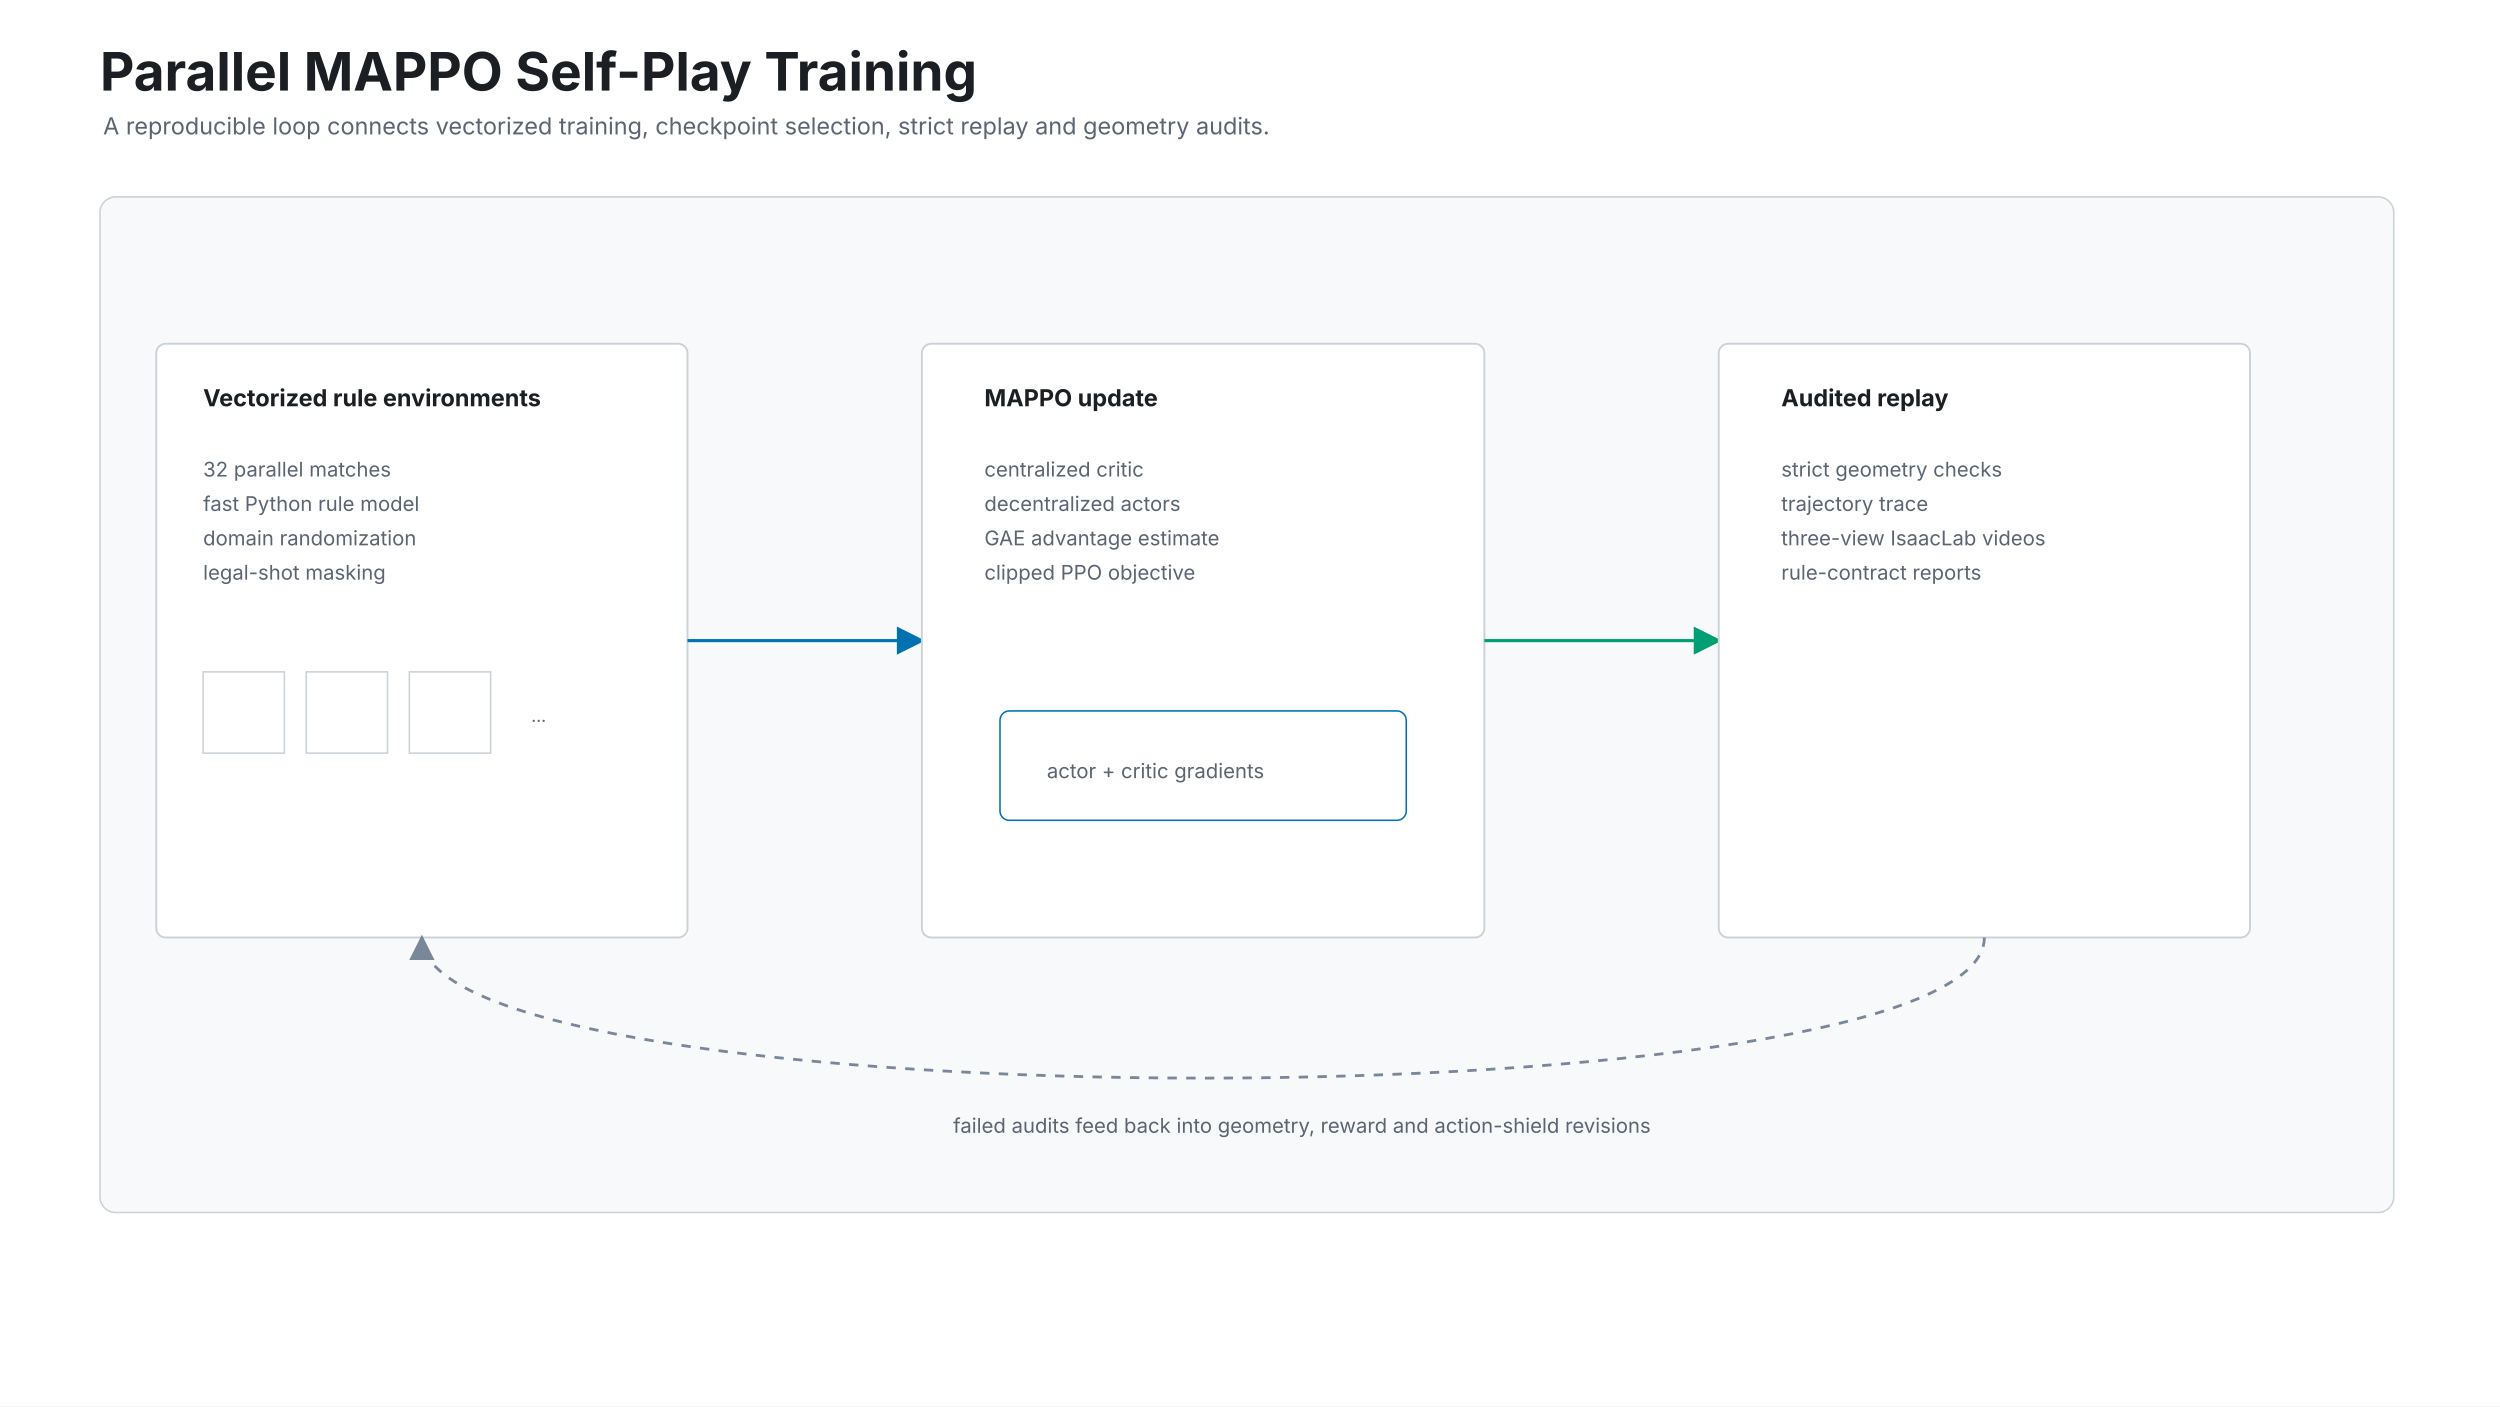
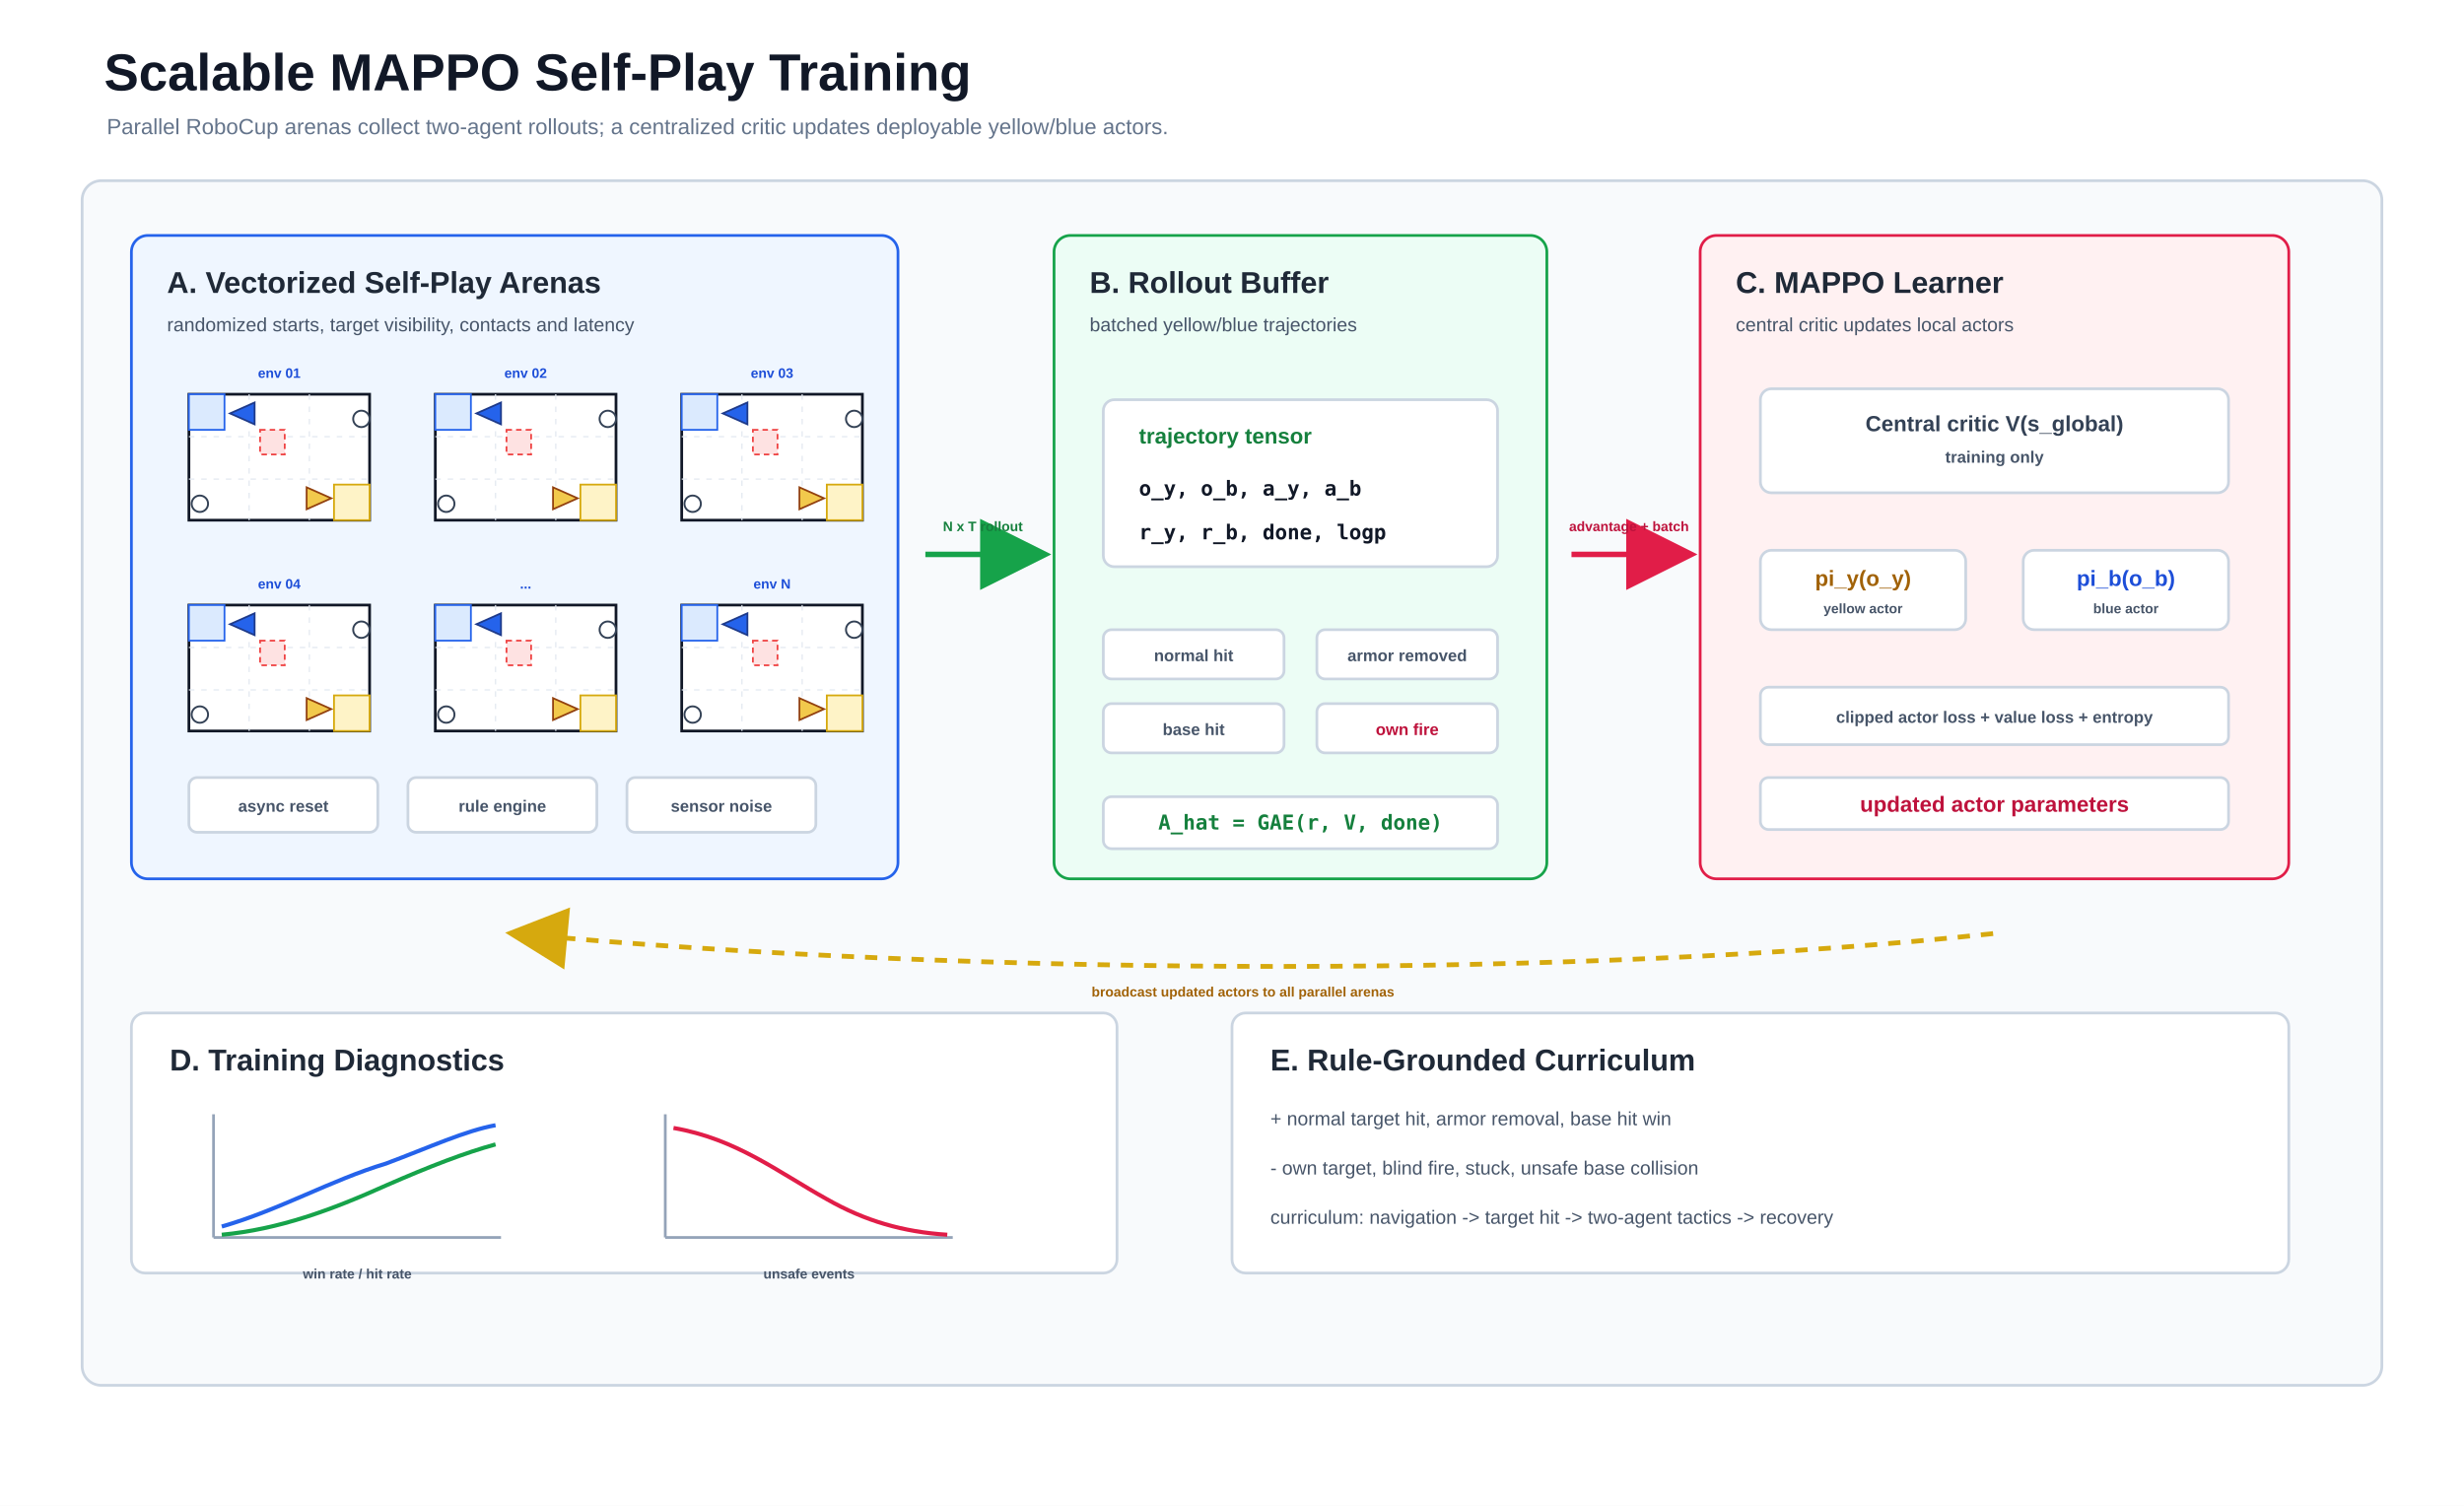
- <svg xmlns="http://www.w3.org/2000/svg" width="1600" height="900" viewBox="0 0 1600 900">
+ <svg xmlns="http://www.w3.org/2000/svg" width="1800" height="1100" viewBox="0 0 1800 1100">
  <defs>
-     <marker id="arrowGray" markerWidth="9" markerHeight="9" refX="8" refY="4.5" orient="auto">
-       <path d="M0 0 L9 4.5 L0 9 Z" fill="#7A869A" />
+     <style>
+       .bg{fill:#fff}.title{font:700 38px Arial,Inter,sans-serif;fill:#111827}.sub{font:500 16px Arial,Inter,sans-serif;fill:#64748b}
+       .panel{fill:#f8fafc;stroke:#cbd5e1;stroke-width:2}.sim{fill:#eff6ff;stroke:#2563eb;stroke-width:2}.buffer{fill:#ecfdf5;stroke:#16a34a;stroke-width:2}.learn{fill:#fff1f2;stroke:#e11d48;stroke-width:2}.card{fill:#fff;stroke:#cbd5e1;stroke-width:2}.policy{fill:#fffbeb;stroke:#d6a90e;stroke-width:2}
+       .h{font:700 22px Arial,Inter,sans-serif;fill:#1f2937}.mh{font:700 16px Arial,Inter,sans-serif;fill:#334155}.txt{font:500 14px Arial,Inter,sans-serif;fill:#475569}.small{font:600 12px Arial,Inter,sans-serif;fill:#475569}.tiny{font:700 10px Arial,Inter,sans-serif;fill:#475569}.eq{font:600 15px Consolas,Menlo,monospace;fill:#111827}
+       .arena{fill:#fff;stroke:#111827;stroke-width:2}.grid{stroke:#e2e8f0;stroke-width:.9;stroke-dasharray:4 5}.obs{fill:#fee2e2;stroke:#ef4444;stroke-width:1.3;stroke-dasharray:4 3}.robotY{fill:#f2c94c;stroke:#92400e;stroke-width:1.3}.robotB{fill:#2563eb;stroke:#1e3a8a;stroke-width:1.3}.target{fill:#fff;stroke:#334155;stroke-width:1.4}
+       .arrow{fill:none;stroke:#64748b;stroke-width:3;marker-end:url(#ad)}.arrowB{fill:none;stroke:#2563eb;stroke-width:4;marker-end:url(#ab)}.arrowG{fill:none;stroke:#16a34a;stroke-width:4;marker-end:url(#ag)}.arrowR{fill:none;stroke:#e11d48;stroke-width:4;marker-end:url(#ar)}.arrowY{fill:none;stroke:#d6a90e;stroke-width:3.5;marker-end:url(#ay)}.dash{stroke-dasharray:9 8}.blue{fill:#1d4ed8}.green{fill:#15803d}.red{fill:#be123c}.yellow{fill:#a16207}
+     </style>
+     <marker id="ad" markerWidth="12" markerHeight="12" refX="10" refY="6" orient="auto">
+       <path d="M0 0 L12 6 L0 12 Z" fill="#64748b" />
    </marker>
-     <marker id="arrowBlue" markerWidth="9" markerHeight="9" refX="8" refY="4.5" orient="auto">
-       <path d="M0 0 L9 4.5 L0 9 Z" fill="#0072B2" />
+     <marker id="ab" markerWidth="13" markerHeight="13" refX="11" refY="6.5" orient="auto">
+       <path d="M0 0 L13 6.5 L0 13 Z" fill="#2563eb" />
    </marker>
-     <marker id="arrowGreen" markerWidth="9" markerHeight="9" refX="8" refY="4.5" orient="auto">
-       <path d="M0 0 L9 4.5 L0 9 Z" fill="#009E73" />
+     <marker id="ag" markerWidth="13" markerHeight="13" refX="11" refY="6.5" orient="auto">
+       <path d="M0 0 L13 6.5 L0 13 Z" fill="#16a34a" />
    </marker>
-     <style>
-       text{font-family:Inter,Arial,Helvetica,sans-serif}
-       .title{font-size:34px;font-weight:700;fill:#1B1F23}
-       .subtitle{font-size:15px;font-weight:400;fill:#5B6472}
-       .label{font-size:15px;font-weight:650;fill:#1B1F23}
-       .body{font-size:13px;font-weight:400;fill:#5B6472}
-       .small{font-size:11px;font-weight:400;fill:#5B6472}
-       .tiny{font-size:9px;font-weight:500;fill:#5B6472}
-       .panel{fill:#fff;stroke:#C9D1D9;stroke-width:1.2}
-       .soft{fill:#F7F9FB;stroke:#C9D1D9;stroke-width:1}
-       .grid{stroke:#E6EBF0;stroke-width:1}
-       .axis{stroke:#1B1F23;stroke-width:1.1}
-       .wire{fill:none;stroke:#7A869A;stroke-width:1.8;marker-end:url(#arrowGray)}
-       .wireBlue{fill:none;stroke:#0072B2;stroke-width:2;marker-end:url(#arrowBlue)}
-       .wireGreen{fill:none;stroke:#009E73;stroke-width:2;marker-end:url(#arrowGreen)}
-       .dash{stroke-dasharray:6 6}
-     </style>
+     <marker id="ar" markerWidth="13" markerHeight="13" refX="11" refY="6.5" orient="auto">
+       <path d="M0 0 L13 6.5 L0 13 Z" fill="#e11d48" />
+     </marker>
+     <marker id="ay" markerWidth="13" markerHeight="13" refX="11" refY="6.5" orient="auto">
+       <path d="M0 0 L13 6.5 L0 13 Z" fill="#d6a90e" />
+     </marker>
+     <g id="miniArena">
+       <rect class="arena" x="0" y="0" width="132" height="92" />
+       <path class="grid" d="M44 0 V92 M88 0 V92 M0 31 H132 M0 62 H132" />
+       <rect x="0" y="0" width="26" height="26" fill="#dbeafe" stroke="#2563eb" stroke-width="1.3" />
+       <rect x="106" y="66" width="26" height="26" fill="#fef3c7" stroke="#d6a90e" stroke-width="1.3" />
+       <rect class="obs" x="52" y="26" width="18" height="18" />
+       <circle class="target" cx="126" cy="18" r="6" />
+       <circle class="target" cx="8" cy="80" r="6" />
+       <path class="robotB" d="M48 22 l-18 -8 l18 -8 z" />
+       <path class="robotY" d="M86 68 l18 8 l-18 8 z" />
+     </g>
  </defs>
-   <rect width="1600" height="900" fill="#FFFFFF" />
-   <text class="title" x="64" y="58">Parallel MAPPO Self-Play Training</text>
-   <text class="subtitle" x="66" y="86">A reproducible loop connects vectorized training, checkpoint selection, strict replay and geometry audits.</text>
-   <rect class="soft" x="64.0" y="126.0" width="1468.0" height="650.0" rx="10.0" />
-   <rect class="panel" x="100.0" y="220.0" width="340.0" height="380.0" rx="6.0" />
-   <text class="label" x="130.0" y="260.0" text-anchor="start">Vectorized rule environments</text>
-   <text class="body" x="130.0" y="305.0" text-anchor="start">32 parallel matches</text>
-   <text class="body" x="130.0" y="327.0" text-anchor="start">fast Python rule model</text>
-   <text class="body" x="130.0" y="349.0" text-anchor="start">domain randomization</text>
-   <text class="body" x="130.0" y="371.0" text-anchor="start">legal-shot masking</text>
-   <g transform="translate(130 430)">
-     <rect x="0" y="0" width="52" height="52" fill="#fff" stroke="#C9D1D9" />
-     <rect x="66" y="0" width="52" height="52" fill="#fff" stroke="#C9D1D9" />
-     <rect x="132" y="0" width="52" height="52" fill="#fff" stroke="#C9D1D9" />
-     <text class="small" x="210" y="32">...</text>
+   <rect class="bg" width="1800" height="1100" />
+   <text class="title" x="76" y="66">Scalable MAPPO Self-Play Training</text>
+   <text class="sub" x="78" y="98">Parallel RoboCup arenas collect two-agent rollouts; a centralized critic updates deployable yellow/blue actors.</text>
+   <rect class="panel" x="60" y="132" width="1680" height="880" rx="14" />
+   <g transform="translate(96 172)">
+     <rect class="sim" x="0" y="0" width="560" height="470" rx="12" />
+     <text class="h" x="26" y="42">A. Vectorized Self-Play Arenas</text>
+     <text class="txt" x="26" y="70">randomized starts, target visibility, contacts and latency</text>
+     <g transform="translate(42 116)">
+       <g>
+         <use href="#miniArena" />
+         <text class="tiny blue" x="66" y="-12" text-anchor="middle">env 01</text>
+       </g>
+       <g transform="translate(180 0)">
+         <use href="#miniArena" />
+         <text class="tiny blue" x="66" y="-12" text-anchor="middle">env 02</text>
+       </g>
+       <g transform="translate(360 0)">
+         <use href="#miniArena" />
+         <text class="tiny blue" x="66" y="-12" text-anchor="middle">env 03</text>
+       </g>
+       <g transform="translate(0 154)">
+         <use href="#miniArena" />
+         <text class="tiny blue" x="66" y="-12" text-anchor="middle">env 04</text>
+       </g>
+       <g transform="translate(180 154)">
+         <use href="#miniArena" />
+         <text class="tiny blue" x="66" y="-12" text-anchor="middle">...</text>
+       </g>
+       <g transform="translate(360 154)">
+         <use href="#miniArena" />
+         <text class="tiny blue" x="66" y="-12" text-anchor="middle">env N</text>
+       </g>
+     </g>
+     <g transform="translate(42 396)">
+       <rect class="card" x="0" y="0" width="138" height="40" rx="6" />
+       <text class="small" x="69" y="25" text-anchor="middle">async reset</text>
+       <rect class="card" x="160" y="0" width="138" height="40" rx="6" />
+       <text class="small" x="229" y="25" text-anchor="middle">rule engine</text>
+       <rect class="card" x="320" y="0" width="138" height="40" rx="6" />
+       <text class="small" x="389" y="25" text-anchor="middle">sensor noise</text>
+     </g>
  </g>
-   <path class="wireBlue" d="M440.0 410.0 L590.0 410.0" />
-   <rect class="panel" x="590.0" y="220.0" width="360.0" height="380.0" rx="6.0" />
-   <text class="label" x="630.0" y="260.0" text-anchor="start">MAPPO update</text>
-   <text class="body" x="630.0" y="305.0" text-anchor="start">centralized critic</text>
-   <text class="body" x="630.0" y="327.0" text-anchor="start">decentralized actors</text>
-   <text class="body" x="630.0" y="349.0" text-anchor="start">GAE advantage estimate</text>
-   <text class="body" x="630.0" y="371.0" text-anchor="start">clipped PPO objective</text>
-   <rect x="640" y="455" width="260" height="70" rx="6" fill="#fff" stroke="#0072B2" />
-   <text class="body" x="670.0" y="498.0" text-anchor="start">actor + critic gradients</text>
-   <path class="wireGreen" d="M950.0 410.0 L1100.0 410.0" />
-   <rect class="panel" x="1100.0" y="220.0" width="340.0" height="380.0" rx="6.0" />
-   <text class="label" x="1140.0" y="260.0" text-anchor="start">Audited replay</text>
-   <text class="body" x="1140.0" y="305.0" text-anchor="start">strict geometry checks</text>
-   <text class="body" x="1140.0" y="327.0" text-anchor="start">trajectory trace</text>
-   <text class="body" x="1140.0" y="349.0" text-anchor="start">three-view IsaacLab videos</text>
-   <text class="body" x="1140.0" y="371.0" text-anchor="start">rule-contract reports</text>
-   <path class="wire dash" d="M1270 600 C1270 720 270 720 270 600" />
-   <text class="body" x="610.0" y="725.0" text-anchor="start">failed audits feed back into geometry, reward and action-shield revisions</text>
+   <path class="arrowG" d="M676 405 H760" />
+   <text class="tiny green" x="718" y="388" text-anchor="middle">N x T rollout</text>
+   <g transform="translate(770 172)">
+     <rect class="buffer" x="0" y="0" width="360" height="470" rx="12" />
+     <text class="h" x="26" y="42">B. Rollout Buffer</text>
+     <text class="txt" x="26" y="70">batched yellow/blue trajectories</text>
+     <rect class="card" x="36" y="120" width="288" height="122" rx="8" />
+     <text class="mh green" x="62" y="152">trajectory tensor</text>
+     <text class="eq" x="62" y="190">o_y, o_b, a_y, a_b</text>
+     <text class="eq" x="62" y="222">r_y, r_b, done, logp</text>
+     <g transform="translate(36 288)">
+       <rect class="card" x="0" y="0" width="132" height="36" rx="6" />
+       <text class="small" x="66" y="23" text-anchor="middle">normal hit</text>
+       <rect class="card" x="156" y="0" width="132" height="36" rx="6" />
+       <text class="small" x="222" y="23" text-anchor="middle">armor removed</text>
+       <rect class="card" x="0" y="54" width="132" height="36" rx="6" />
+       <text class="small" x="66" y="77" text-anchor="middle">base hit</text>
+       <rect class="card" x="156" y="54" width="132" height="36" rx="6" />
+       <text class="small red" x="222" y="77" text-anchor="middle">own fire</text>
+     </g>
+     <rect class="card" x="36" y="410" width="288" height="38" rx="6" />
+     <text class="eq green" x="180" y="434" text-anchor="middle">A_hat = GAE(r, V, done)</text>
+   </g>
+   <path class="arrowR" d="M1148 405 H1232" />
+   <text class="tiny red" x="1190" y="388" text-anchor="middle">advantage + batch</text>
+   <g transform="translate(1242 172)">
+     <rect class="learn" x="0" y="0" width="430" height="470" rx="12" />
+     <text class="h" x="26" y="42">C. MAPPO Learner</text>
+     <text class="txt" x="26" y="70">central critic updates local actors</text>
+     <rect class="card" x="44" y="112" width="342" height="76" rx="8" />
+     <text class="mh" x="215" y="143" text-anchor="middle">Central critic V(s_global)</text>
+     <text class="small" x="215" y="166" text-anchor="middle">training only</text>
+     <rect class="card" x="44" y="230" width="150" height="58" rx="8" />
+     <text class="mh yellow" x="119" y="256" text-anchor="middle">pi_y(o_y)</text>
+     <text class="tiny" x="119" y="276" text-anchor="middle">yellow actor</text>
+     <rect class="card" x="236" y="230" width="150" height="58" rx="8" />
+     <text class="mh blue" x="311" y="256" text-anchor="middle">pi_b(o_b)</text>
+     <text class="tiny" x="311" y="276" text-anchor="middle">blue actor</text>
+     <rect class="card" x="44" y="330" width="342" height="42" rx="6" />
+     <text class="small" x="215" y="356" text-anchor="middle">clipped actor loss + value loss + entropy</text>
+     <rect class="card" x="44" y="396" width="342" height="38" rx="6" />
+     <text class="mh red" x="215" y="421" text-anchor="middle">updated actor parameters</text>
+   </g>
+   <path class="arrowY dash" d="M1456 682 C1160 714 720 714 376 682" />
+   <text class="tiny yellow" x="908" y="728" text-anchor="middle">broadcast updated actors to all parallel arenas</text>
+   <g transform="translate(96 740)">
+     <rect class="card" x="0" y="0" width="720" height="190" rx="10" />
+     <text class="h" x="28" y="42">D. Training Diagnostics</text>
+     <g transform="translate(60 74)">
+       <line x1="0" y1="90" x2="210" y2="90" stroke="#94a3b8" stroke-width="2" />
+       <line x1="0" y1="90" x2="0" y2="0" stroke="#94a3b8" stroke-width="2" />
+       <path d="M6 82 C48 70 86 48 126 36 C158 24 184 12 206 8" fill="none" stroke="#2563eb" stroke-width="3" />
+       <path d="M6 88 C48 84 86 70 126 52 C158 38 184 28 206 22" fill="none" stroke="#16a34a" stroke-width="3" />
+       <text class="tiny" x="105" y="120" text-anchor="middle">win rate / hit rate</text>
+     </g>
+     <g transform="translate(390 74)">
+       <line x1="0" y1="90" x2="210" y2="90" stroke="#94a3b8" stroke-width="2" />
+       <line x1="0" y1="90" x2="0" y2="0" stroke="#94a3b8" stroke-width="2" />
+       <path d="M6 10 C52 18 82 42 118 62 C146 78 174 86 206 88" fill="none" stroke="#e11d48" stroke-width="3" />
+       <text class="tiny" x="105" y="120" text-anchor="middle">unsafe events</text>
+     </g>
+   </g>
+   <g transform="translate(900 740)">
+     <rect class="card" x="0" y="0" width="772" height="190" rx="10" />
+     <text class="h" x="28" y="42">E. Rule-Grounded Curriculum</text>
+     <text class="txt" x="28" y="82">+ normal target hit, armor removal, base hit win</text>
+     <text class="txt" x="28" y="118">- own target, blind fire, stuck, unsafe base collision</text>
+     <text class="txt" x="28" y="154">curriculum: navigation -&gt; target hit -&gt; two-agent tactics -&gt; recovery</text>
+   </g>
</svg>
